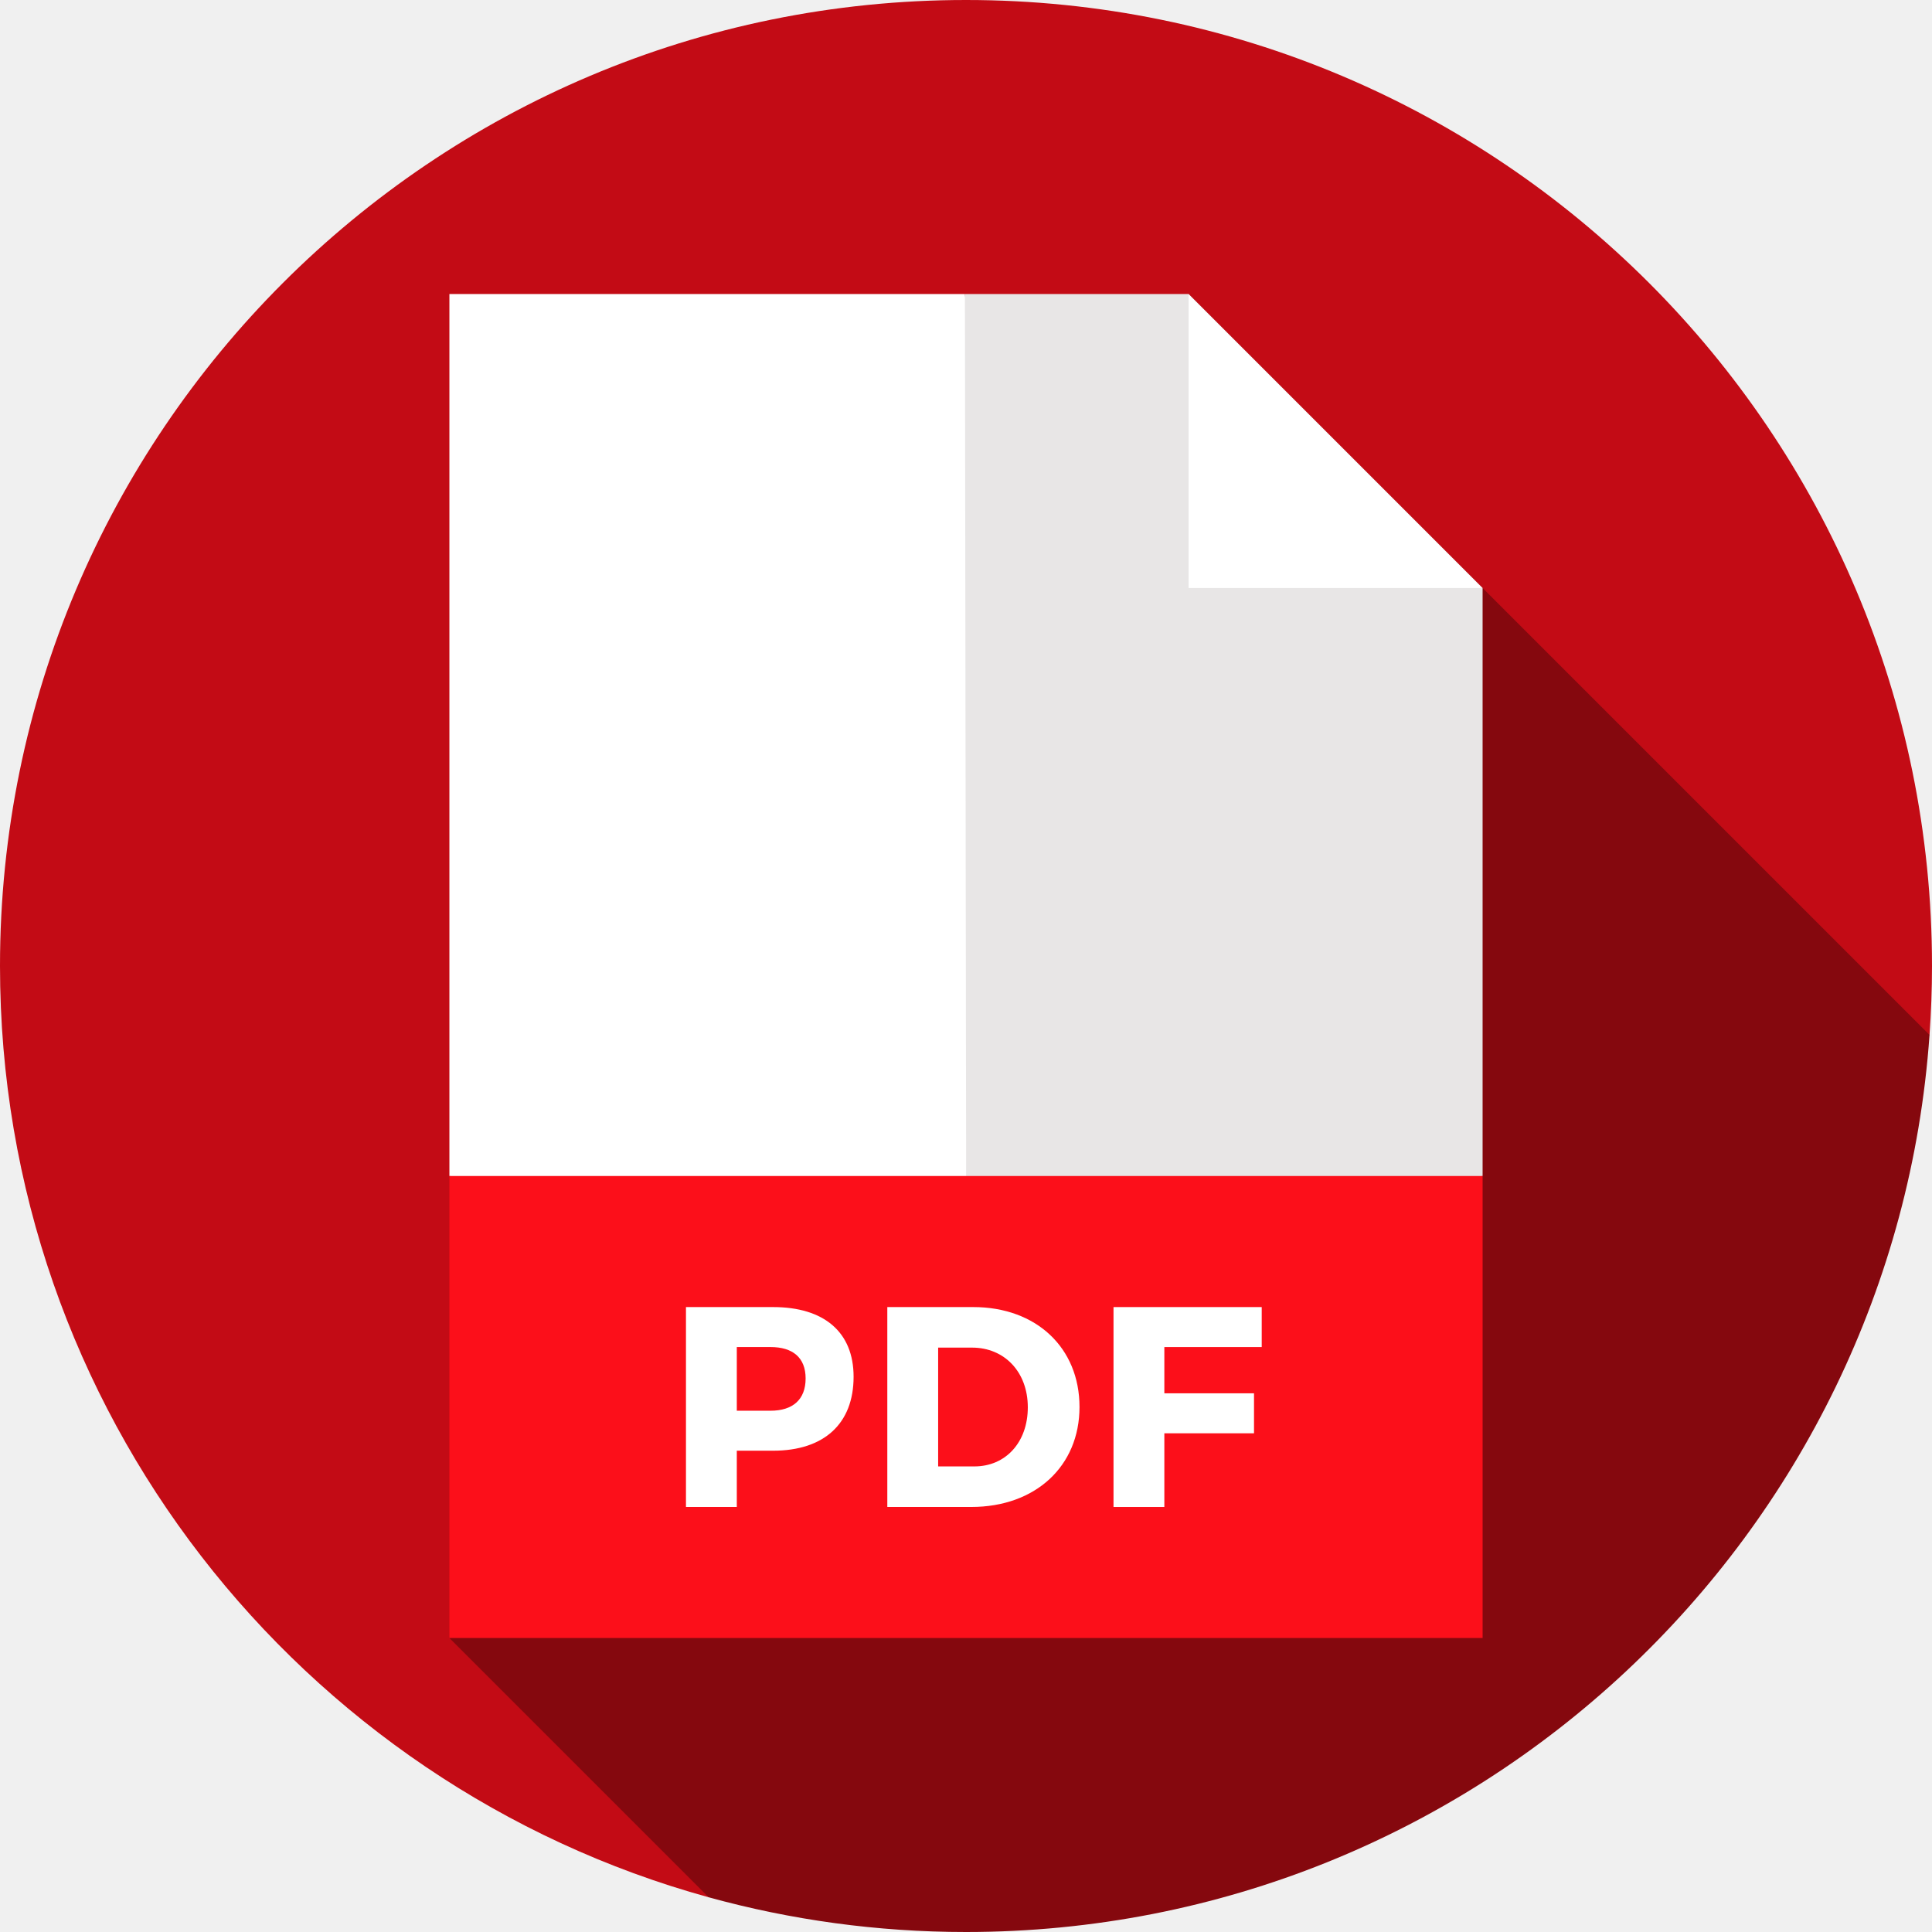
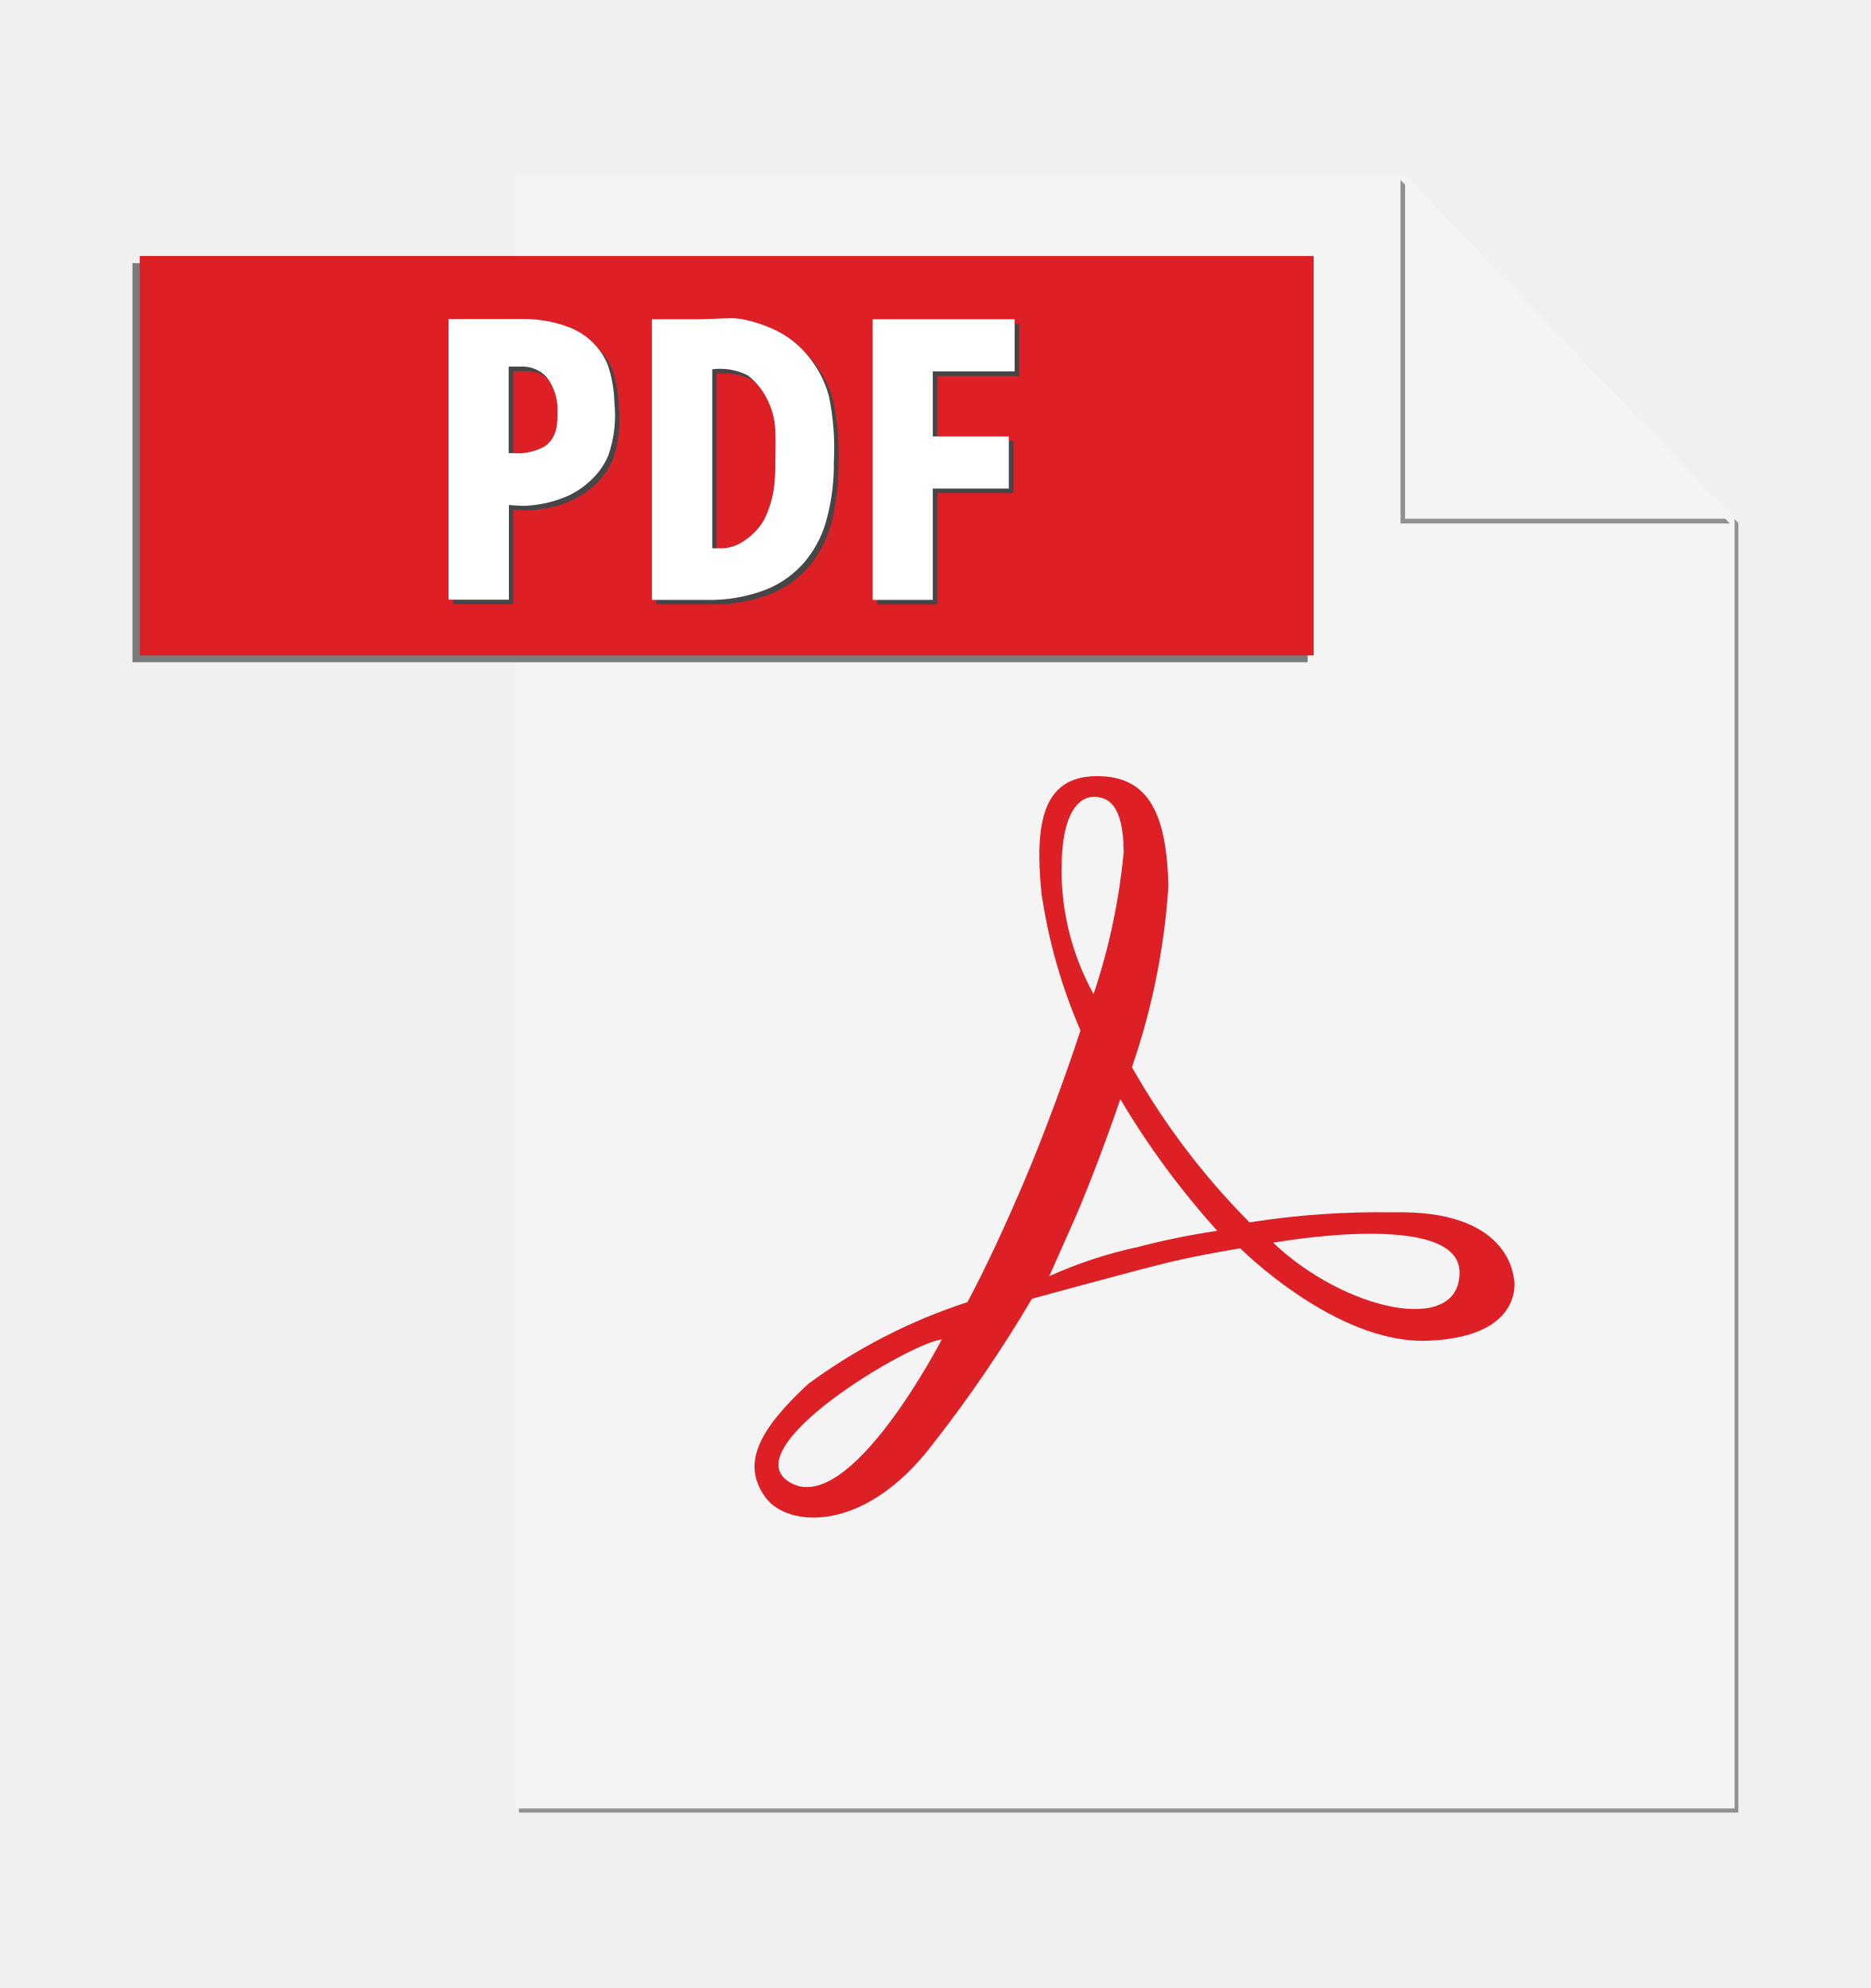
- <svg xmlns="http://www.w3.org/2000/svg" version="1.1" id="Layer_1" viewBox="0 0 512 512" xml:space="preserve" width="64px" height="64px" fill="#000000">
-   <g id="SVGRepo_bgCarrier" stroke-width="0" />;;;;;;;;;
- 
- <g id="SVGRepo_tracerCarrier" stroke-linecap="round" stroke-linejoin="round" />
-   <g id="SVGRepo_iconCarrier">
-     <path style="fill:#C30B15;" d="M511.344,274.266C511.77,268.231,512,262.143,512,256C512,114.615,397.385,0,256,0S0,114.615,0,256 c0,117.769,79.53,216.949,187.809,246.801L511.344,274.266z" />
-     <path style="fill:#85080E;" d="M511.344,274.266L314.991,77.913L119.096,434.087l68.714,68.714C209.522,508.787,232.385,512,256,512 C391.243,512,501.976,407.125,511.344,274.266z" />
-     <polygon style="fill:#FFFFFF;" points="278.328,333.913 255.711,77.913 119.096,77.913 119.096,311.652 " />
-     <polygon style="fill:#E8E6E6;" points="392.904,311.652 392.904,155.826 337.252,133.565 314.991,77.913 255.711,77.913 256.067,333.913 " />
-     <polygon style="fill:#FFFFFF;" points="314.991,155.826 314.991,77.913 392.904,155.826 " />
-     <rect x="119.096" y="311.652" style="fill:#FC0F1A;" width="273.809" height="122.435" />
-     <g>
-       <path style="fill:#FFFFFF;" d="M204.871,346.387c13.547,0,21.341,6.659,21.341,18.465c0,12.412-7.795,19.601-21.341,19.601h-9.611 v14.909h-13.471v-52.975L204.871,346.387L204.871,346.387z M195.26,373.858h8.93c5.904,0,9.308-2.952,9.308-8.552 c0-5.525-3.406-8.324-9.308-8.324h-8.93V373.858z" />
-       <path style="fill:#FFFFFF;" d="M257.928,346.387c16.649,0,28.152,10.746,28.152,26.487c0,15.666-11.655,26.488-28.683,26.488 h-22.25v-52.975H257.928z M248.619,388.615h9.611c8.249,0,14.151-6.357,14.151-15.665c0-9.384-6.205-15.817-14.757-15.817h-9.006 V388.615z" />
-       <path style="fill:#FFFFFF;" d="M308.563,356.982v12.26h23.763v10.596h-23.763v19.525h-13.471v-52.975h39.277v10.595h-25.806 V356.982z" />
-     </g>
-   </g>
+ <svg xmlns="http://www.w3.org/2000/svg" width="16" height="17" viewBox="0 0 16 17" fill="none">
+   <path d="M12.048 1.536L14.83 4.436V15.464H4.438V15.5H14.866V4.473L12.048 1.536Z" fill="#909090" />
+   <path d="M12.018 1.5H4.406V15.464H14.834V4.436L12.018 1.5Z" fill="#F4F4F4" />
+   <path d="M4.328 2.25H1.133V5.663H11.183V2.25H4.328Z" fill="#7A7B7C" />
+   <path d="M11.234 5.605H1.195V2.189H11.234V5.605Z" fill="#DD2025" />
+   <path d="M4.529 2.767H3.875V5.167H4.389V4.358L4.503 4.364C4.613 4.363 4.722 4.343 4.826 4.306C4.917 4.275 5.001 4.225 5.072 4.16C5.146 4.099 5.203 4.021 5.24 3.933C5.291 3.788 5.309 3.633 5.293 3.479C5.29 3.37 5.27 3.261 5.236 3.157C5.204 3.082 5.157 3.015 5.098 2.959C5.039 2.903 4.969 2.86 4.892 2.832C4.826 2.808 4.757 2.79 4.688 2.78C4.635 2.772 4.581 2.767 4.528 2.767M4.434 3.914H4.389V3.174H4.486C4.528 3.171 4.571 3.178 4.611 3.193C4.65 3.209 4.686 3.234 4.715 3.265C4.775 3.345 4.807 3.443 4.806 3.544C4.806 3.667 4.806 3.778 4.696 3.857C4.616 3.901 4.525 3.921 4.434 3.914ZM6.269 2.761C6.213 2.761 6.16 2.765 6.122 2.766L6.003 2.769H5.612V5.169H6.072C6.247 5.174 6.421 5.144 6.585 5.082C6.718 5.03 6.834 4.945 6.926 4.836C7.015 4.727 7.078 4.599 7.112 4.462C7.151 4.307 7.171 4.147 7.169 3.987C7.179 3.798 7.164 3.609 7.125 3.424C7.088 3.288 7.02 3.162 6.926 3.057C6.851 2.973 6.76 2.904 6.658 2.857C6.57 2.817 6.478 2.787 6.383 2.768C6.346 2.762 6.308 2.759 6.269 2.76M6.178 4.728H6.128V3.196H6.135C6.238 3.184 6.342 3.203 6.435 3.25C6.503 3.304 6.558 3.372 6.597 3.45C6.639 3.531 6.663 3.621 6.668 3.713C6.673 3.823 6.668 3.913 6.668 3.987C6.67 4.073 6.664 4.159 6.652 4.244C6.636 4.331 6.607 4.415 6.567 4.494C6.521 4.567 6.459 4.629 6.386 4.674C6.324 4.714 6.251 4.732 6.178 4.727M8.717 2.769H7.503V5.169H8.017V4.217H8.666V3.771H8.017V3.215H8.716V2.769" fill="#464648" />
+   <path d="M10.888 10.627C10.888 10.627 12.482 10.338 12.482 10.882C12.482 11.427 11.495 11.205 10.888 10.627ZM9.71 10.668C9.457 10.724 9.21 10.806 8.973 10.913L9.173 10.463C9.373 10.013 9.581 9.399 9.581 9.399C9.819 9.801 10.097 10.178 10.41 10.525C10.174 10.56 9.94 10.608 9.71 10.669V10.668ZM9.079 7.418C9.079 6.944 9.232 6.814 9.352 6.814C9.471 6.814 9.606 6.872 9.61 7.284C9.571 7.698 9.485 8.106 9.352 8.501C9.169 8.17 9.075 7.798 9.078 7.42L9.079 7.418ZM6.754 12.676C6.265 12.384 7.78 11.483 8.054 11.454C8.053 11.455 7.266 12.982 6.754 12.676ZM12.948 10.947C12.943 10.897 12.898 10.343 11.913 10.367C11.502 10.36 11.092 10.389 10.686 10.453C10.293 10.058 9.955 9.611 9.68 9.126C9.853 8.625 9.958 8.104 9.992 7.576C9.977 6.976 9.834 6.632 9.374 6.637C8.914 6.642 8.847 7.044 8.907 7.643C8.967 8.046 9.078 8.439 9.24 8.812C9.24 8.812 9.027 9.474 8.746 10.132C8.465 10.79 8.273 11.135 8.273 11.135C7.785 11.294 7.325 11.53 6.911 11.835C6.499 12.218 6.331 12.513 6.548 12.807C6.735 13.061 7.39 13.119 7.975 12.352C8.285 11.956 8.569 11.54 8.825 11.106C8.825 11.106 9.717 10.862 9.994 10.795C10.272 10.728 10.607 10.675 10.607 10.675C10.607 10.675 11.422 11.494 12.207 11.465C12.993 11.436 12.955 10.996 12.95 10.948" fill="#DD2025" />
+   <path d="M11.977 1.539V4.476H14.793L11.977 1.539Z" fill="#909090" />
+   <path d="M12.016 1.5V4.436H14.832L12.016 1.5Z" fill="#F4F4F4" />
+   <path d="M4.489 2.728H3.836V5.128H4.352V4.319L4.466 4.326C4.576 4.324 4.686 4.304 4.789 4.267C4.881 4.236 4.965 4.187 5.036 4.122C5.108 4.06 5.165 3.983 5.202 3.895C5.253 3.749 5.27 3.594 5.254 3.441C5.252 3.331 5.232 3.223 5.197 3.119C5.166 3.044 5.119 2.976 5.06 2.92C5.001 2.864 4.931 2.821 4.854 2.794C4.787 2.769 4.719 2.751 4.648 2.741C4.596 2.733 4.542 2.728 4.489 2.728M4.394 3.875H4.35V3.135H4.447C4.49 3.132 4.532 3.139 4.572 3.154C4.612 3.17 4.647 3.194 4.676 3.226C4.737 3.306 4.769 3.404 4.768 3.505C4.768 3.628 4.768 3.739 4.657 3.818C4.577 3.862 4.486 3.882 4.395 3.875M6.23 2.722C6.174 2.722 6.12 2.726 6.082 2.727L5.965 2.73H5.575V5.13H6.034C6.209 5.135 6.384 5.105 6.548 5.043C6.68 4.991 6.797 4.906 6.888 4.797C6.977 4.688 7.041 4.56 7.074 4.423C7.114 4.268 7.133 4.108 7.131 3.948C7.141 3.759 7.127 3.57 7.088 3.385C7.051 3.249 6.982 3.123 6.888 3.018C6.814 2.934 6.723 2.865 6.62 2.818C6.533 2.778 6.441 2.748 6.346 2.729C6.308 2.723 6.27 2.72 6.232 2.721M6.141 4.689H6.091V3.157H6.097C6.201 3.145 6.305 3.164 6.397 3.211C6.465 3.265 6.521 3.333 6.559 3.411C6.601 3.492 6.626 3.582 6.63 3.674C6.635 3.784 6.63 3.874 6.63 3.948C6.632 4.034 6.627 4.12 6.614 4.205C6.598 4.292 6.57 4.376 6.529 4.455C6.484 4.528 6.422 4.59 6.348 4.635C6.286 4.675 6.213 4.693 6.14 4.688M8.678 2.73H7.463V5.13H7.977V4.178H8.627V3.732H7.977V3.176H8.677V2.73" fill="white" />
</svg>
